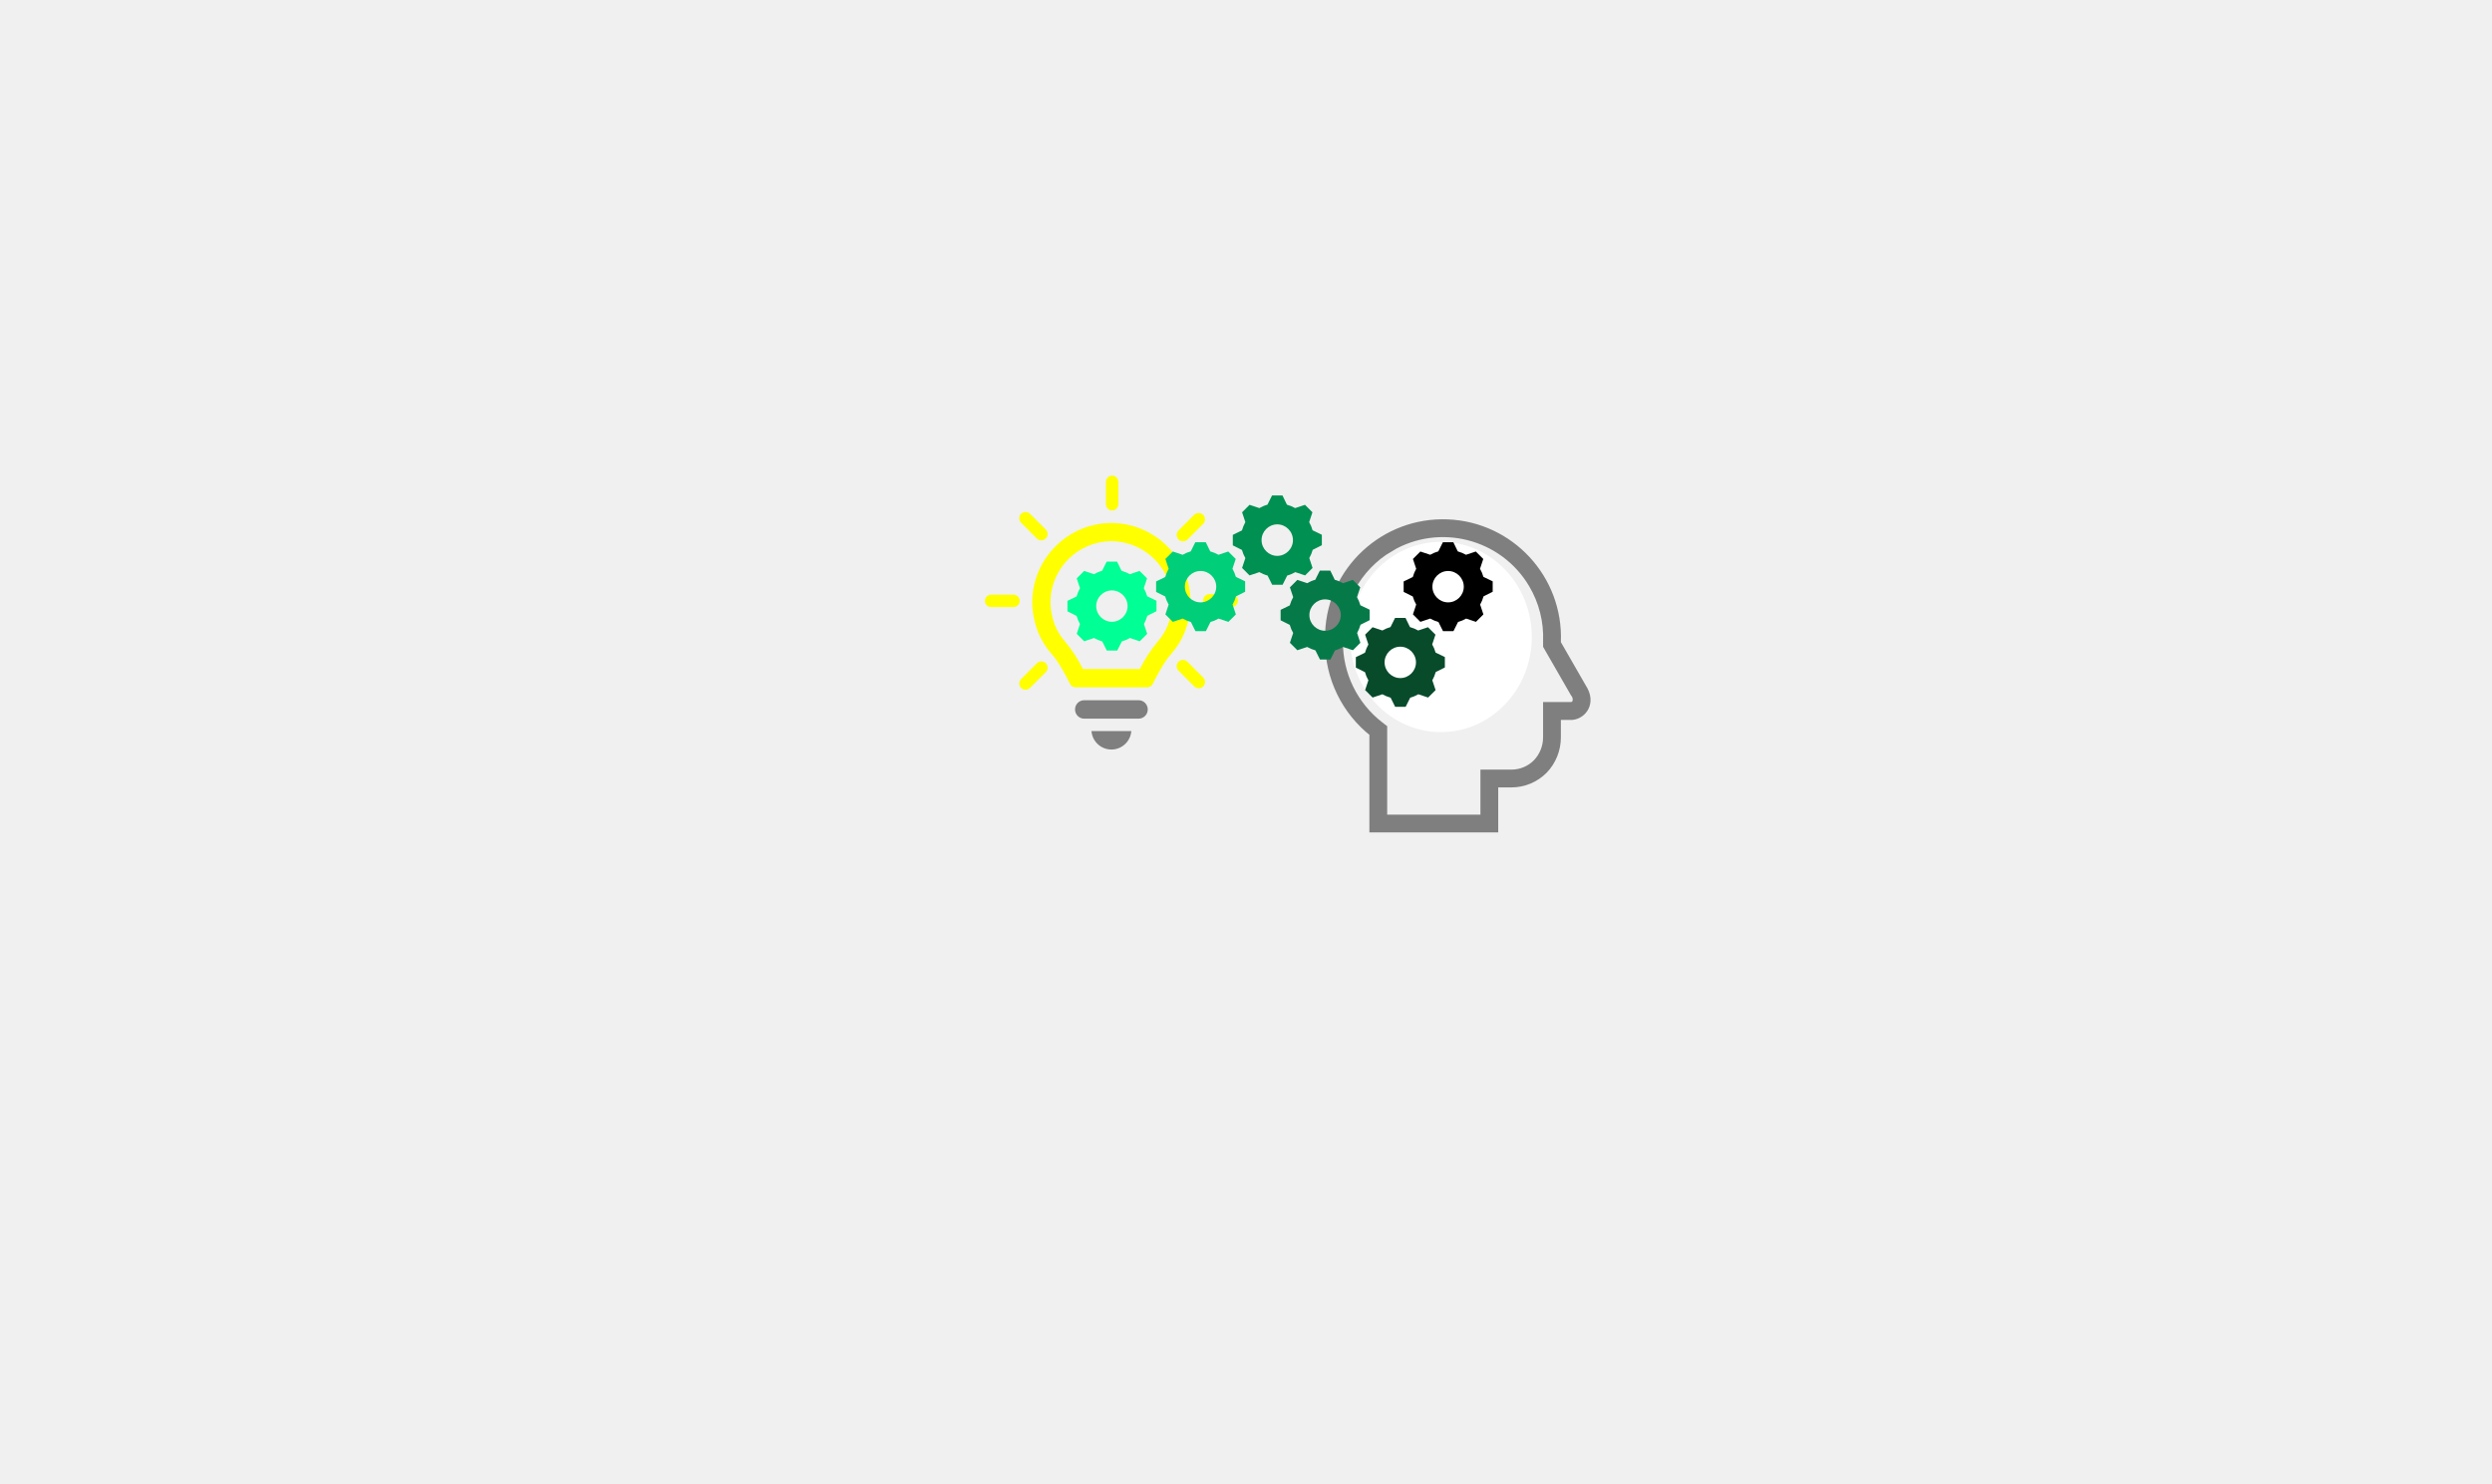
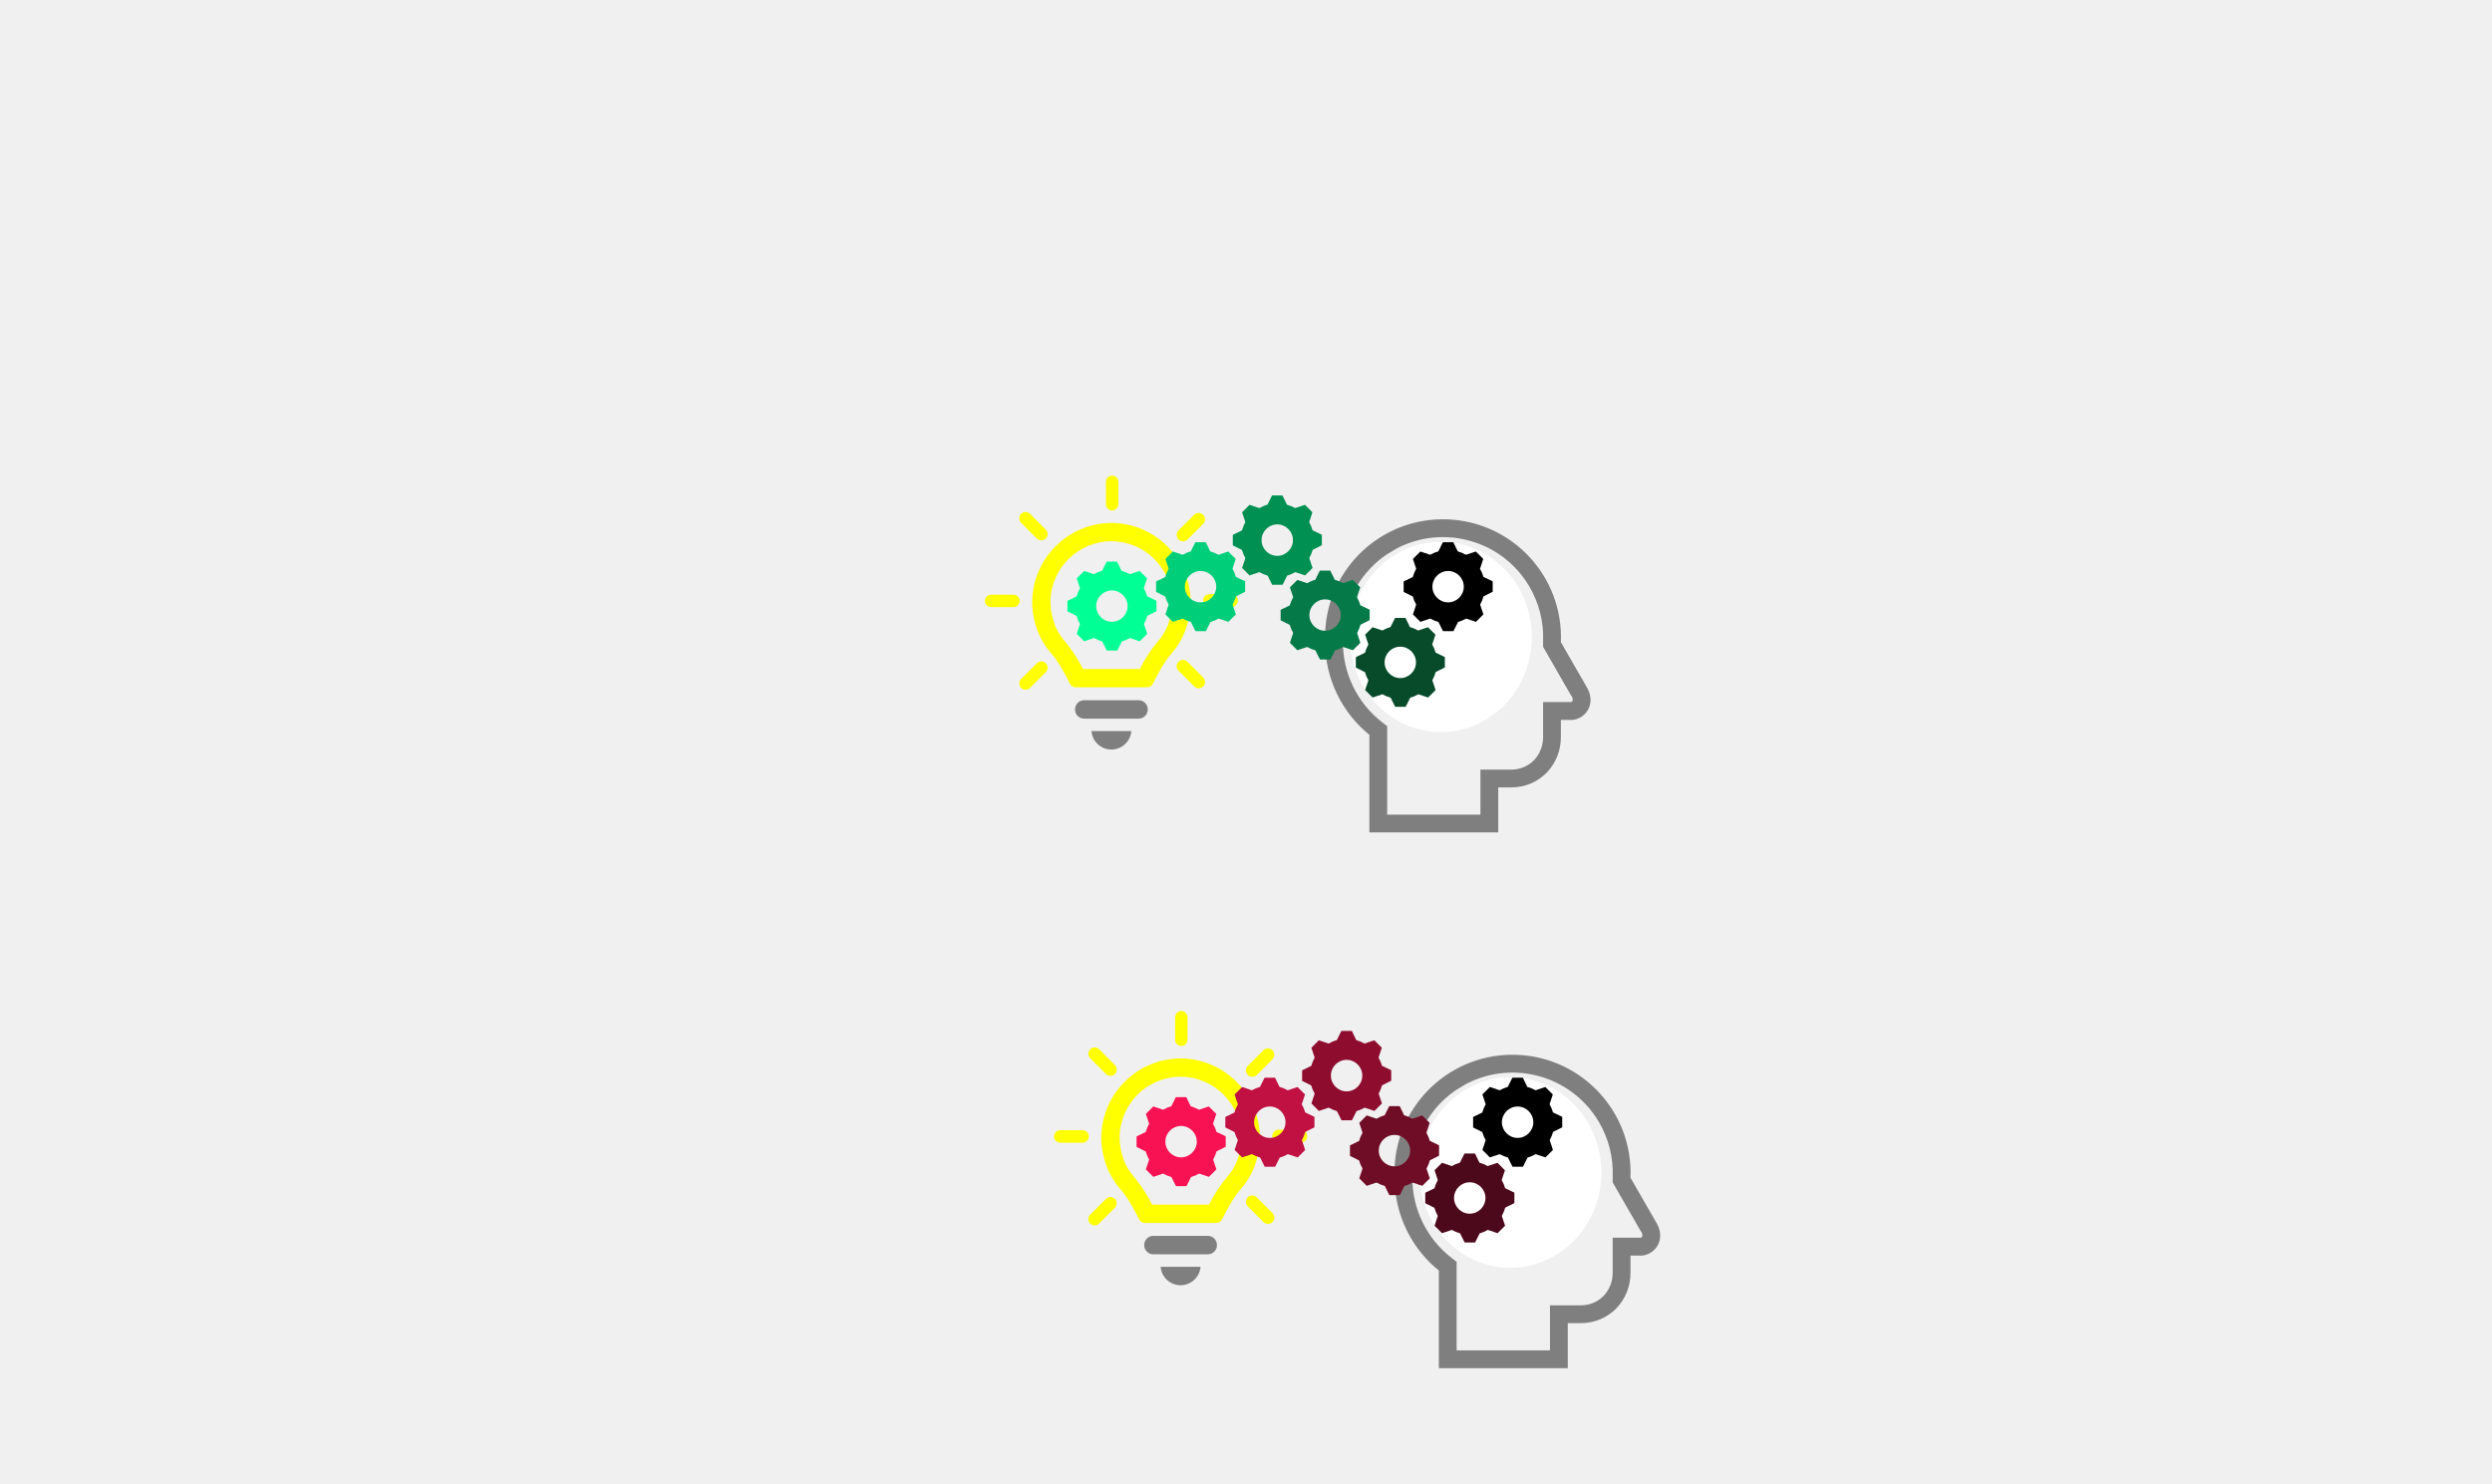
<svg xmlns="http://www.w3.org/2000/svg" width="1315" height="783" xml:space="preserve" overflow="hidden" version="1.1" id="svg37">
  <defs id="defs37" />
  <g transform="matrix(0.2628329,0,0,0.2628329,-20.6713,-125.0914)" id="g37">
    <g id="g36">
      <g id="g7">
        <g id="g6">
          <g id="g5">
            <path d="m 2996.46,1701.11 c 16.64,0 30.13,-13.49 30.13,-30.13 0,-16.64 -13.49,-30.12 -30.13,-30.12 -16.63,0 -30.12,13.48 -30.12,30.12 0.1,16.6 13.53,30.03 30.12,30.13 z m 0,-45.19 c 8.32,0 15.07,6.74 15.07,15.06 0,8.32 -6.75,15.06 -15.07,15.06 -8.32,0 -15.06,-6.74 -15.06,-15.06 0.11,-8.27 6.79,-14.96 15.06,-15.06 z" stroke="#7f7f7f" stroke-width="20.657" stroke-linecap="butt" stroke-linejoin="miter" stroke-miterlimit="4" stroke-opacity="1" fill="#7f7f7f" fill-rule="nonzero" fill-opacity="1" id="path1" />
            <path d="m 2906.09,1846.71 c 16.64,0 30.12,-13.49 30.12,-30.13 0,-16.63 -13.48,-30.12 -30.12,-30.12 -16.64,0 -30.13,13.49 -30.13,30.12 0,16.64 13.49,30.13 30.13,30.13 z m 0,-45.19 c 8.32,0 15.06,6.74 15.06,15.06 0,8.32 -6.74,15.07 -15.06,15.07 -8.32,0 -15.06,-6.75 -15.06,-15.07 0,-8.32 6.74,-15.06 15.06,-15.06 z" stroke="#7f7f7f" stroke-width="20.657" stroke-linecap="butt" stroke-linejoin="miter" stroke-miterlimit="4" stroke-opacity="1" fill="#7f7f7f" fill-rule="nonzero" fill-opacity="1" id="path2" />
            <path d="m 2845.16,1849.58 -6.45,18.64 14.3,14.35 18.65,-5.74 c 4.94,2.89 10.27,5.06 15.82,6.46 l 8.59,17.93 h 20.08 l 7.89,-17.22 c 5.55,-1.39 10.88,-3.57 15.82,-6.45 l 18.64,6.45 14.31,-14.31 -5.72,-18.68 c 2.88,-4.93 5.05,-10.24 6.46,-15.78 l 17.92,-8.61 0.72,-21.52 -17.95,-8.57 c -1.4,-5.54 -3.57,-10.87 -6.46,-15.81 l 6.46,-18.65 -14.31,-14.35 -18.65,6.46 c -4.93,-2.88 -10.24,-5.05 -15.78,-6.46 l -8.6,-17.93 h -20.83 l -8.6,17.93 c -5.55,1.4 -10.87,3.58 -15.82,6.46 l -18.64,-6.46 -14.31,14.35 6.46,18.65 c -2.88,4.93 -5.06,10.24 -6.45,15.78 l -17.93,8.6 v 20.09 l 17.93,8.61 c 1.39,5.54 3.57,10.85 6.45,15.78 z m -9.32,-34.97 9.39,-4.52 6.38,-3.06 1.71,-6.87 c 1.06,-4.2 2.72,-8.22 4.92,-11.96 l 3.39,-5.93 -2.26,-6.46 -3.37,-9.74 1.01,-1.01 9.73,3.37 6.47,2.26 5.93,-3.39 c 3.73,-2.2 7.76,-3.86 11.96,-4.93 l 6.86,-1.71 3.07,-6.38 4.52,-9.39 h 1.83 l 4.52,9.39 3.07,6.38 6.86,1.71 c 4.2,1.07 8.23,2.73 11.96,4.93 l 5.93,3.39 6.46,-2.26 9.74,-3.37 1,1.01 -3.39,9.72 -2.25,6.47 3.38,5.93 c 2.2,3.73 3.86,7.76 4.93,11.96 l 1.71,6.87 6.38,3.06 9.04,4.35 -0.09,2.57 -9.7,4.65 -6.38,3.07 -1.71,6.86 c -1.06,4.2 -2.72,8.23 -4.92,11.96 l -3.24,5.66 1.92,6.24 3.07,9.98 -1.26,1.27 -9.73,-3.38 -6.46,-2.26 -5.95,3.4 c -3.73,2.2 -7.75,3.86 -11.95,4.92 l -7.02,1.75 -3.02,6.59 -3.79,8.45 h -0.94 l -4.52,-9.39 -3.06,-6.38 -6.86,-1.71 c -4.2,-1.07 -8.23,-2.73 -11.96,-4.93 l -5.67,-3.24 -6.23,1.92 -9.98,3.08 -1.27,-1.27 3.39,-9.71 2.26,-6.47 -3.39,-5.93 c -2.2,-3.73 -3.86,-7.76 -4.92,-11.96 l -1.71,-6.87 -6.38,-3.06 -9.38,-4.52 z" stroke="#7f7f7f" stroke-width="20.657" stroke-linecap="butt" stroke-linejoin="miter" stroke-miterlimit="4" stroke-opacity="1" fill="#7f7f7f" fill-rule="nonzero" fill-opacity="1" id="path3" />
            <path d="m 2934.8,1704.69 -6.46,18.65 14.31,14.35 18.65,-6.46 c 4.93,2.88 10.24,5.05 15.78,6.46 l 8.6,17.93 h 20.08 l 8.6,-17.22 c 5.55,-1.4 10.88,-3.57 15.82,-6.45 l 18.64,6.45 14.35,-14.35 -6.46,-18.64 c 3.11,-4.91 5.52,-10.22 7.17,-15.78 l 17.93,-8.61 v -21.52 l -17.93,-8.6 c -1.4,-5.54 -3.57,-10.85 -6.45,-15.78 l 6.45,-18.66 -14.31,-14.31 -18.64,6.46 c -4.93,-2.89 -10.25,-5.06 -15.78,-6.46 l -8.64,-17.24 h -20.08 l -8.61,17.93 c -5.55,1.39 -10.87,3.57 -15.81,6.45 l -18.64,-6.45 -14.31,14.35 5.74,18.64 c -2.88,4.93 -5.06,10.25 -6.46,15.78 l -17.92,8.61 v 20.08 l 17.92,8.61 c 1.41,5.54 3.58,10.85 6.46,15.78 z m -9.32,-35 9.38,-4.52 6.38,-3.05 1.71,-6.87 c 1.07,-4.2 2.73,-8.23 4.93,-11.96 l 3.23,-5.66 -1.91,-6.24 -3.08,-9.99 1.27,-1.25 9.73,3.36 6.46,2.26 5.94,-3.39 c 3.73,-2.2 7.76,-3.86 11.96,-4.92 l 6.86,-1.72 3.06,-6.38 4.52,-9.38 h 1.3 l 4.44,8.88 3.09,6.17 6.71,1.68 c 4.2,1.06 8.23,2.72 11.96,4.92 l 5.94,3.4 6.46,-2.26 9.74,-3.38 1,1.01 -3.4,9.79 -2.26,6.46 3.39,5.94 c 2.2,3.73 3.86,7.76 4.92,11.96 l 1.71,6.86 6.38,3.06 9.38,4.52 v 2.53 l -9.38,4.51 -6.38,3.06 -1.71,6.87 c -1.35,4.21 -3.25,8.23 -5.64,11.96 l -3.39,5.93 2.26,6.47 3.37,9.73 -1.01,1.01 -9.73,-3.36 -6.46,-2.26 -5.95,3.39 c -3.72,2.2 -7.75,3.86 -11.95,4.92 l -6.72,1.68 -3.1,6.2 -4.44,8.89 h -1.29 l -4.52,-9.39 -3.06,-6.38 -6.87,-1.72 c -4.2,-1.06 -8.22,-2.72 -11.95,-4.92 l -5.94,-3.39 -6.46,2.26 -9.74,3.37 -1,-1.01 3.37,-9.74 2.26,-6.46 -3.39,-5.94 c -2.2,-3.73 -3.86,-7.76 -4.93,-11.95 l -1.71,-6.87 -6.38,-3.06 -9.38,-4.52 z" stroke="#7f7f7f" stroke-width="20.657" stroke-linecap="butt" stroke-linejoin="miter" stroke-miterlimit="4" stroke-opacity="1" fill="#7f7f7f" fill-rule="nonzero" fill-opacity="1" id="path4" />
            <path d="m 2838.31,1946.53 v 190.6 h 237.98 v -90.38 h 36.91 c 23.75,-0.04 46.51,-9.52 63.26,-26.36 16.52,-17.2 25.7,-40.16 25.61,-64.01 v -45.19 h 33.13 c 19.58,-2.26 36.91,-24.85 18.83,-52.72 l -51.96,-90.37 v -3.77 c 4.89,-124.99 -92.47,-230.28 -217.46,-235.17 -124.99,-4.89 -230.28,92.47 -235.17,217.46 -0.23,5.9 -0.23,11.81 0,17.71 -0.26,71.24 32.57,138.55 88.87,182.2 z m 29.49,-372.72 c 100.39,-59.64 230.12,-26.59 289.75,73.8 20.81,35.04 31.05,75.35 29.49,116.07 v 8.33 l 2,3.49 51.97,90.37 0.2,0.35 0.22,0.34 c 4.89,5.9 6.34,13.93 3.81,21.17 -2.13,4.37 -6.23,7.45 -11.02,8.28 H 3187 v 60.25 c 0.08,19.87 -7.51,39 -21.2,53.39 -13.89,14.08 -32.83,22.01 -52.6,22.02 h -51.97 v 90.37 h -207.86 v -182.89 l -5.85,-4.52 c -52.73,-40.75 -83.43,-103.77 -83.02,-170.4 v -0.28 -0.27 c -3.06,-77.46 36.61,-150.36 103.31,-189.87 z" stroke="#7f7f7f" stroke-width="20.657" stroke-linecap="butt" stroke-linejoin="miter" stroke-miterlimit="4" stroke-opacity="1" fill="#7f7f7f" fill-rule="nonzero" fill-opacity="1" id="path5" />
          </g>
        </g>
      </g>
      <path d="m 2364.69,1882 h -109.38 c -10.11,0 -18.31,8.28 -18.31,18.5 0,10.22 8.2,18.5 18.31,18.5 h 109.38 c 10.11,0 18.31,-8.28 18.31,-18.5 0,-10.22 -8.2,-18.5 -18.31,-18.5 z" fill="#7f7f7f" fill-rule="evenodd" fill-opacity="1" id="path7" />
      <path d="m 2310,1981 c 20.94,0 38.36,-16.11 40,-37 h -80 c 1.64,20.89 19.06,37 40,37 z" fill="#7f7f7f" fill-rule="evenodd" fill-opacity="1" id="path8" />
      <path d="m 2469,1688.55 v -5.49 c -1.59,-86.79 -72.13,-156.48 -158.99,-157.06 -86.86,0.58 -157.42,70.27 -159.01,157.06 v 5.49 c 0.59,18.83 4.34,37.42 11.07,55 6.45,16.6 15.81,31.92 27.64,45.23 14.55,15.9 30.51,46.75 37.24,60.44 2.06,4.15 6.3,6.78 10.95,6.78 h 144.2 c 4.65,0 8.89,-2.63 10.95,-6.78 6.73,-13.69 22.69,-44.54 37.24,-60.44 11.83,-13.31 21.19,-28.63 27.64,-45.23 6.73,-17.58 10.47,-36.17 11.07,-55 z m -36.69,-0.63 c -0.55,14.65 -3.51,29.1 -8.76,42.79 -4.85,12.34 -11.85,23.71 -20.67,33.61 -14.02,16.89 -26.02,35.34 -35.78,55 h -114.22 c -9.75,-19.66 -21.76,-38.12 -35.78,-55 -8.82,-9.89 -15.82,-21.27 -20.66,-33.61 -5.25,-13.68 -8.2,-28.14 -8.75,-42.78 v -4.58 c 1.24,-66.73 55.52,-120.3 122.31,-120.68 66.79,0.38 121.08,53.95 122.3,120.69 z" fill="#ffff00" fill-rule="evenodd" fill-opacity="1" id="path9" />
      <path d="m 2311.5,1501 c 6.9,0 12.5,-5.7 12.5,-12.73 v -44.54 c 0,-7.03 -5.6,-12.73 -12.5,-12.73 -6.9,0 -12.5,5.7 -12.5,12.73 v 44.54 c 0,7.03 5.6,12.73 12.5,12.73 z" fill="#ffff00" fill-rule="evenodd" fill-opacity="1" id="path10" />
      <path d="m 2160.11,1557.11 c 4.89,5.06 12.95,5.2 18,0.32 5.06,-4.89 5.2,-12.95 0.32,-18.01 -0.11,-0.1 -0.21,-0.21 -0.32,-0.31 l -31.53,-31.54 c -5.06,-4.88 -13.12,-4.74 -18.01,0.32 -4.76,4.93 -4.76,12.75 0,17.69 z" fill="#ffff00" fill-rule="evenodd" fill-opacity="1" id="path11" />
      <path d="m 2453.8,1563 c 3.4,0 6.66,-1.35 9.06,-3.75 l 31.72,-31.72 c 4.81,-5.19 4.51,-13.3 -0.68,-18.11 -4.92,-4.56 -12.53,-4.56 -17.45,0.01 l -31.7,31.7 c -5,5 -5,13.11 0.01,18.12 2.4,2.4 5.66,3.75 9.06,3.75 z" fill="#ffff00" fill-rule="evenodd" fill-opacity="1" id="path12" />
      <path d="m 2113.27,1670 h -44.54 c -7.03,0 -12.73,5.6 -12.73,12.5 0,6.9 5.7,12.5 12.73,12.5 h 44.54 c 7.03,0 12.73,-5.6 12.73,-12.5 0,-6.9 -5.7,-12.5 -12.73,-12.5 z" fill="#ffff00" fill-rule="evenodd" fill-opacity="1" id="path13" />
      <path d="m 2160.32,1807.85 -31.24,31.24 c -5.13,4.71 -5.47,12.7 -0.75,17.83 4.72,5.13 12.7,5.47 17.84,0.75 0.25,-0.23 0.5,-0.48 0.73,-0.74 l 31.25,-31.23 c 5.01,-4.84 5.15,-12.83 0.31,-17.85 -4.85,-5.01 -12.84,-5.15 -17.85,-0.31 -0.11,0.1 -0.21,0.21 -0.31,0.31 z" fill="#ffff00" fill-rule="evenodd" fill-opacity="1" id="path14" />
      <path d="m 2463,1805.05 c -4.78,-5.13 -12.81,-5.43 -17.95,-0.65 -5.13,4.77 -5.43,12.81 -0.65,17.95 0.21,0.23 0.43,0.45 0.66,0.66 l 31.42,31.42 c 5.05,4.88 13.08,4.74 17.96,-0.31 4.75,-4.92 4.75,-12.72 0,-17.64 z" fill="#ffff00" fill-rule="evenodd" fill-opacity="1" id="path15" />
      <path d="m 2551.27,1669 h -44.54 c -7.03,0 -12.73,5.82 -12.73,13 0,7.18 5.7,13 12.73,13 h 44.54 c 7.03,0 12.73,-5.82 12.73,-13 0,-7.18 -5.7,-13 -12.73,-13 z" fill="#ffff00" fill-rule="evenodd" fill-opacity="1" id="path16" />
      <path d="m 2789,1755 c 0,-105.49 81.71,-191 182.5,-191 100.79,0 182.5,85.51 182.5,191 0,105.49 -81.71,191 -182.5,191 -100.79,0 -182.5,-85.51 -182.5,-191 z" fill="#ffffff" fill-rule="evenodd" fill-opacity="1" id="path17" />
      <g id="g20">
        <g id="g19">
          <g id="g18">
            <path d="m 2311,1724.5 c -17.33,0 -31.5,-14.17 -31.5,-31.5 0,-17.32 14.17,-31.5 31.5,-31.5 17.32,0 31.5,14.18 31.5,31.5 0,17.33 -14.18,31.5 -31.5,31.5 z m 70.87,-51.19 c -1.57,-5.77 -3.93,-11.28 -6.82,-16.27 l 6.56,-19.69 -14.96,-14.96 -19.69,6.56 c -5.25,-2.89 -10.76,-5.25 -16.54,-6.82 l -8.92,-18.38 h -21 l -9.19,18.38 c -5.77,1.57 -11.29,3.93 -16.27,6.82 l -19.69,-6.56 -14.96,14.96 6.56,19.69 c -2.89,5.25 -5.25,10.76 -6.83,16.54 l -18.37,8.92 v 21 l 18.37,9.19 c 1.58,5.77 3.94,11.29 6.83,16.27 l -6.56,19.69 14.96,14.96 19.69,-6.56 c 5.25,2.89 10.76,5.25 16.53,6.83 l 9.19,18.37 h 21 l 9.19,-18.37 c 5.77,-1.58 11.29,-3.94 16.27,-6.83 l 19.69,6.56 14.96,-14.96 -6.56,-19.69 c 2.89,-5.25 5.25,-10.76 6.83,-16.53 l 18.37,-9.19 v -21 z" fill="#00ff94" fill-rule="nonzero" fill-opacity="1" id="path18" />
          </g>
        </g>
      </g>
      <g id="g23">
        <g id="g22">
          <g id="g21">
            <path d="m 2890,1837.5 c -17.32,0 -31.5,-14.18 -31.5,-31.5 0,-17.33 14.18,-31.5 31.5,-31.5 17.32,0 31.5,14.17 31.5,31.5 0,17.32 -14.18,31.5 -31.5,31.5 z m 70.88,-51.19 c -1.58,-5.77 -3.94,-11.29 -6.83,-16.27 l 6.56,-19.69 -14.96,-14.96 -19.69,6.56 c -5.25,-2.89 -10.76,-5.25 -16.53,-6.83 l -8.93,-18.37 h -21 l -9.19,18.37 c -5.77,1.58 -11.29,3.94 -16.27,6.83 l -19.69,-6.56 -14.96,14.96 6.56,19.69 c -2.89,5.25 -5.25,10.76 -6.83,16.53 l -18.37,8.93 v 21 l 18.37,9.19 c 1.58,5.77 3.94,11.28 6.83,16.27 l -6.56,19.69 14.96,14.96 19.69,-6.56 c 5.25,2.89 10.76,5.25 16.53,6.82 l 9.19,18.38 h 21 l 9.19,-18.38 c 5.78,-1.57 11.29,-3.93 16.28,-6.82 l 19.68,6.56 14.97,-14.96 -6.57,-19.69 c 2.89,-5.25 5.25,-10.76 6.83,-16.54 l 18.37,-9.18 v -21 z" fill="#084b2b" fill-rule="nonzero" fill-opacity="1" id="path20" />
          </g>
        </g>
      </g>
      <g id="g26">
        <g id="g25">
          <g id="g24">
            <path d="m 126,157.5 c -17.325,0 -31.5,-14.175 -31.5,-31.5 0,-17.325 14.175,-31.5 31.5,-31.5 17.325,0 31.5,14.175 31.5,31.5 0,17.325 -14.175,31.5 -31.5,31.5 z m 70.875,-51.188 C 195.3,100.537 192.937,95.025 190.05,90.037 L 196.612,70.35 181.65,55.388 161.962,61.95 C 156.712,59.062 151.2,56.7 145.425,55.125 L 136.5,36.75 h -21 l -9.188,18.375 C 100.537,56.7 95.025,59.062 90.037,61.95 L 70.35,55.388 55.388,70.35 61.95,90.037 C 59.062,95.287 56.7,100.8 55.125,106.575 L 36.75,115.5 v 21 l 18.375,9.187 c 1.575,5.775 3.938,11.288 6.825,16.275 L 55.388,181.65 70.35,196.612 90.037,190.05 c 5.25,2.887 10.762,5.25 16.538,6.825 l 9.187,18.375 h 21 l 9.188,-18.375 c 5.775,-1.575 11.287,-3.938 16.275,-6.825 l 19.687,6.562 14.963,-14.962 -6.563,-19.688 c 2.888,-5.25 5.25,-10.762 6.825,-16.537 l 18.375,-9.188 v -21 z" fill="#057a48" fill-rule="nonzero" fill-opacity="1" transform="translate(2613,1585)" id="path23" />
          </g>
        </g>
      </g>
      <g id="g29">
        <g id="g28">
          <g id="g27">
            <path d="m 126,157.5 c -17.325,0 -31.5,-14.175 -31.5,-31.5 0,-17.325 14.175,-31.5 31.5,-31.5 17.325,0 31.5,14.175 31.5,31.5 0,17.325 -14.175,31.5 -31.5,31.5 z m 70.875,-51.188 C 195.3,100.537 192.937,95.025 190.05,90.037 L 196.612,70.35 181.65,55.388 161.962,61.95 C 156.712,59.062 151.2,56.7 145.425,55.125 L 136.5,36.75 h -21 l -9.188,18.375 C 100.537,56.7 95.025,59.062 90.037,61.95 L 70.35,55.388 55.388,70.35 61.95,90.037 C 59.062,95.287 56.7,100.8 55.125,106.575 L 36.75,115.5 v 21 l 18.375,9.187 c 1.575,5.775 3.938,11.288 6.825,16.275 L 55.388,181.65 70.35,196.612 90.037,190.05 c 5.25,2.887 10.762,5.25 16.538,6.825 l 9.187,18.375 h 21 l 9.188,-18.375 c 5.775,-1.575 11.287,-3.938 16.275,-6.825 l 19.687,6.562 14.963,-14.962 -6.563,-19.688 c 2.888,-5.25 5.25,-10.762 6.825,-16.537 l 18.375,-9.188 v -21 z" fill="#009051" fill-rule="nonzero" fill-opacity="1" transform="matrix(1,0,0,1.00397,2517,1434)" id="path26" />
          </g>
        </g>
      </g>
      <g id="g32">
        <g id="g31">
          <g id="g30">
            <path d="m 2489,1685.5 c -17.32,0 -31.5,-14.18 -31.5,-31.5 0,-17.32 14.18,-31.5 31.5,-31.5 17.32,0 31.5,14.18 31.5,31.5 0,17.32 -14.18,31.5 -31.5,31.5 z m 70.88,-51.19 c -1.58,-5.77 -3.94,-11.28 -6.83,-16.27 l 6.56,-19.69 -14.96,-14.96 -19.69,6.56 c -5.25,-2.89 -10.76,-5.25 -16.53,-6.83 l -8.93,-18.37 h -21 l -9.19,18.37 c -5.77,1.58 -11.29,3.94 -16.27,6.83 l -19.69,-6.56 -14.96,14.96 6.56,19.69 c -2.89,5.25 -5.25,10.76 -6.83,16.53 l -18.37,8.93 v 21 l 18.37,9.19 c 1.58,5.77 3.94,11.28 6.83,16.27 l -6.56,19.69 14.96,14.96 19.69,-6.56 c 5.25,2.89 10.76,5.25 16.53,6.83 l 9.19,18.37 h 21 l 9.19,-18.37 c 5.78,-1.58 11.29,-3.94 16.28,-6.83 l 19.68,6.56 14.97,-14.96 -6.57,-19.69 c 2.89,-5.25 5.25,-10.76 6.83,-16.53 l 18.37,-9.19 v -21 z" fill="#00ce79" fill-rule="nonzero" fill-opacity="1" id="path29" />
          </g>
        </g>
      </g>
      <g id="g35">
        <g id="g34">
          <g id="g33">
            <path d="m 2986,1685.5 c -17.32,0 -31.5,-14.18 -31.5,-31.5 0,-17.32 14.18,-31.5 31.5,-31.5 17.32,0 31.5,14.18 31.5,31.5 0,17.32 -14.18,31.5 -31.5,31.5 z m 70.88,-51.19 c -1.58,-5.77 -3.94,-11.28 -6.83,-16.27 l 6.56,-19.69 -14.96,-14.96 -19.69,6.56 c -5.25,-2.89 -10.76,-5.25 -16.53,-6.83 l -8.93,-18.37 h -21 l -9.19,18.37 c -5.77,1.58 -11.29,3.94 -16.27,6.83 l -19.69,-6.56 -14.96,14.96 6.56,19.69 c -2.89,5.25 -5.25,10.76 -6.83,16.53 l -18.37,8.93 v 21 l 18.37,9.19 c 1.58,5.77 3.94,11.28 6.83,16.27 l -6.56,19.69 14.96,14.96 19.69,-6.56 c 5.25,2.89 10.76,5.25 16.53,6.83 l 9.19,18.37 h 21 l 9.19,-18.37 c 5.78,-1.58 11.29,-3.94 16.28,-6.83 l 19.68,6.56 14.97,-14.96 -6.57,-19.69 c 2.89,-5.25 5.25,-10.76 6.83,-16.53 l 18.37,-9.19 v -21 z" fill="#000000" fill-rule="nonzero" fill-opacity="1" id="path32" />
          </g>
        </g>
      </g>
    </g>
  </g>
-   <g id="layer1" />
+   <g id="layer1">
+     <g style="overflow:hidden" id="g38" transform="matrix(0.2630946,0,0,0.2630946,555.3598,533.3415)">
+       <g id="g36-5" transform="translate(-2053,-1430)">
+         <g id="g7-5">
+           <g id="g6-4">
+             <g id="g5-1">
+               <path d="m 2996.46,1701.11 c 16.64,0 30.13,-13.49 30.13,-30.13 0,-16.64 -13.49,-30.12 -30.13,-30.12 -16.63,0 -30.12,13.48 -30.12,30.12 0.1,16.6 13.53,30.03 30.12,30.13 z m 0,-45.19 c 8.32,0 15.07,6.74 15.07,15.06 0,8.32 -6.75,15.06 -15.07,15.06 -8.32,0 -15.06,-6.74 -15.06,-15.06 0.11,-8.27 6.79,-14.96 15.06,-15.06 z" stroke="#7f7f7f" stroke-width="20.657" stroke-linecap="butt" stroke-linejoin="miter" stroke-miterlimit="4" stroke-opacity="1" fill="#7f7f7f" fill-rule="nonzero" fill-opacity="1" id="path1-8" />
+               <path d="m 2906.09,1846.71 c 16.64,0 30.12,-13.49 30.12,-30.13 0,-16.63 -13.48,-30.12 -30.12,-30.12 -16.64,0 -30.13,13.49 -30.13,30.12 0,16.64 13.49,30.13 30.13,30.13 z m 0,-45.19 c 8.32,0 15.06,6.74 15.06,15.06 0,8.32 -6.74,15.07 -15.06,15.07 -8.32,0 -15.06,-6.75 -15.06,-15.07 0,-8.32 6.74,-15.06 15.06,-15.06 z" stroke="#7f7f7f" stroke-width="20.657" stroke-linecap="butt" stroke-linejoin="miter" stroke-miterlimit="4" stroke-opacity="1" fill="#7f7f7f" fill-rule="nonzero" fill-opacity="1" id="path2-8" />
+               <path d="m 2845.16,1849.58 -6.45,18.64 14.3,14.35 18.65,-5.74 c 4.94,2.89 10.27,5.06 15.82,6.46 l 8.59,17.93 h 20.08 l 7.89,-17.22 c 5.55,-1.39 10.88,-3.57 15.82,-6.45 l 18.64,6.45 14.31,-14.31 -5.72,-18.68 c 2.88,-4.93 5.05,-10.24 6.46,-15.78 l 17.92,-8.61 0.72,-21.52 -17.95,-8.57 c -1.4,-5.54 -3.57,-10.87 -6.46,-15.81 l 6.46,-18.65 -14.31,-14.35 -18.65,6.46 c -4.93,-2.88 -10.24,-5.05 -15.78,-6.46 l -8.6,-17.93 h -20.83 l -8.6,17.93 c -5.55,1.4 -10.87,3.58 -15.82,6.46 l -18.64,-6.46 -14.31,14.35 6.46,18.65 c -2.88,4.93 -5.06,10.24 -6.45,15.78 l -17.93,8.6 v 20.09 l 17.93,8.61 c 1.39,5.54 3.57,10.85 6.45,15.78 z m -9.32,-34.97 9.39,-4.52 6.38,-3.06 1.71,-6.87 c 1.06,-4.2 2.72,-8.22 4.92,-11.96 l 3.39,-5.93 -2.26,-6.46 -3.37,-9.74 1.01,-1.01 9.73,3.37 6.47,2.26 5.93,-3.39 c 3.73,-2.2 7.76,-3.86 11.96,-4.93 l 6.86,-1.71 3.07,-6.38 4.52,-9.39 h 1.83 l 4.52,9.39 3.07,6.38 6.86,1.71 c 4.2,1.07 8.23,2.73 11.96,4.93 l 5.93,3.39 6.46,-2.26 9.74,-3.37 1,1.01 -3.39,9.72 -2.25,6.47 3.38,5.93 c 2.2,3.73 3.86,7.76 4.93,11.96 l 1.71,6.87 6.38,3.06 9.04,4.35 -0.09,2.57 -9.7,4.65 -6.38,3.07 -1.71,6.86 c -1.06,4.2 -2.72,8.23 -4.92,11.96 l -3.24,5.66 1.92,6.24 3.07,9.98 -1.26,1.27 -9.73,-3.38 -6.46,-2.26 -5.95,3.4 c -3.73,2.2 -7.75,3.86 -11.95,4.92 l -7.02,1.75 -3.02,6.59 -3.79,8.45 h -0.94 l -4.52,-9.39 -3.06,-6.38 -6.86,-1.71 c -4.2,-1.07 -8.23,-2.73 -11.96,-4.93 l -5.67,-3.24 -6.23,1.92 -9.98,3.08 -1.27,-1.27 3.39,-9.71 2.26,-6.47 -3.39,-5.93 c -2.2,-3.73 -3.86,-7.76 -4.92,-11.96 l -1.71,-6.87 -6.38,-3.06 -9.38,-4.52 z" stroke="#7f7f7f" stroke-width="20.657" stroke-linecap="butt" stroke-linejoin="miter" stroke-miterlimit="4" stroke-opacity="1" fill="#7f7f7f" fill-rule="nonzero" fill-opacity="1" id="path3-3" />
+               <path d="m 2934.8,1704.69 -6.46,18.65 14.31,14.35 18.65,-6.46 c 4.93,2.88 10.24,5.05 15.78,6.46 l 8.6,17.93 h 20.08 l 8.6,-17.22 c 5.55,-1.4 10.88,-3.57 15.82,-6.45 l 18.64,6.45 14.35,-14.35 -6.46,-18.64 c 3.11,-4.91 5.52,-10.22 7.17,-15.78 l 17.93,-8.61 v -21.52 l -17.93,-8.6 c -1.4,-5.54 -3.57,-10.85 -6.45,-15.78 l 6.45,-18.66 -14.31,-14.31 -18.64,6.46 c -4.93,-2.89 -10.25,-5.06 -15.78,-6.46 l -8.64,-17.24 h -20.08 l -8.61,17.93 c -5.55,1.39 -10.87,3.57 -15.81,6.45 l -18.64,-6.45 -14.31,14.35 5.74,18.64 c -2.88,4.93 -5.06,10.25 -6.46,15.78 l -17.92,8.61 v 20.08 l 17.92,8.61 c 1.41,5.54 3.58,10.85 6.46,15.78 z m -9.32,-35 9.38,-4.52 6.38,-3.05 1.71,-6.87 c 1.07,-4.2 2.73,-8.23 4.93,-11.96 l 3.23,-5.66 -1.91,-6.24 -3.08,-9.99 1.27,-1.25 9.73,3.36 6.46,2.26 5.94,-3.39 c 3.73,-2.2 7.76,-3.86 11.96,-4.92 l 6.86,-1.72 3.06,-6.38 4.52,-9.38 h 1.3 l 4.44,8.88 3.09,6.17 6.71,1.68 c 4.2,1.06 8.23,2.72 11.96,4.92 l 5.94,3.4 6.46,-2.26 9.74,-3.38 1,1.01 -3.4,9.79 -2.26,6.46 3.39,5.94 c 2.2,3.73 3.86,7.76 4.92,11.96 l 1.71,6.86 6.38,3.06 9.38,4.52 v 2.53 l -9.38,4.51 -6.38,3.06 -1.71,6.87 c -1.35,4.21 -3.25,8.23 -5.64,11.96 l -3.39,5.93 2.26,6.47 3.37,9.73 -1.01,1.01 -9.73,-3.36 -6.46,-2.26 -5.95,3.39 c -3.72,2.2 -7.75,3.86 -11.95,4.92 l -6.72,1.68 -3.1,6.2 -4.44,8.89 h -1.29 l -4.52,-9.39 -3.06,-6.38 -6.87,-1.72 c -4.2,-1.06 -8.22,-2.72 -11.95,-4.92 l -5.94,-3.39 -6.46,2.26 -9.74,3.37 -1,-1.01 3.37,-9.74 2.26,-6.46 -3.39,-5.94 c -2.2,-3.73 -3.86,-7.76 -4.93,-11.95 l -1.71,-6.87 -6.38,-3.06 -9.38,-4.52 z" stroke="#7f7f7f" stroke-width="20.657" stroke-linecap="butt" stroke-linejoin="miter" stroke-miterlimit="4" stroke-opacity="1" fill="#7f7f7f" fill-rule="nonzero" fill-opacity="1" id="path4-5" />
+               <path d="m 2838.31,1946.53 v 190.6 h 237.98 v -90.38 h 36.91 c 23.75,-0.04 46.51,-9.52 63.26,-26.36 16.52,-17.2 25.7,-40.16 25.61,-64.01 v -45.19 h 33.13 c 19.58,-2.26 36.91,-24.85 18.83,-52.72 l -51.96,-90.37 v -3.77 c 4.89,-124.99 -92.47,-230.28 -217.46,-235.17 -124.99,-4.89 -230.28,92.47 -235.17,217.46 -0.23,5.9 -0.23,11.81 0,17.71 -0.26,71.24 32.57,138.55 88.87,182.2 z m 29.49,-372.72 c 100.39,-59.64 230.12,-26.59 289.75,73.8 20.81,35.04 31.05,75.35 29.49,116.07 v 8.33 l 2,3.49 51.97,90.37 0.2,0.35 0.22,0.34 c 4.89,5.9 6.34,13.93 3.81,21.17 -2.13,4.37 -6.23,7.45 -11.02,8.28 H 3187 v 60.25 c 0.08,19.87 -7.51,39 -21.2,53.39 -13.89,14.08 -32.83,22.01 -52.6,22.02 h -51.97 v 90.37 h -207.86 v -182.89 l -5.85,-4.52 c -52.73,-40.75 -83.43,-103.77 -83.02,-170.4 v -0.28 -0.27 c -3.06,-77.46 36.61,-150.36 103.31,-189.87 z" stroke="#7f7f7f" stroke-width="20.657" stroke-linecap="butt" stroke-linejoin="miter" stroke-miterlimit="4" stroke-opacity="1" fill="#7f7f7f" fill-rule="nonzero" fill-opacity="1" id="path5-2" />
+             </g>
+           </g>
+         </g>
+         <path d="m 2364.69,1882 h -109.38 c -10.11,0 -18.31,8.28 -18.31,18.5 0,10.22 8.2,18.5 18.31,18.5 h 109.38 c 10.11,0 18.31,-8.28 18.31,-18.5 0,-10.22 -8.2,-18.5 -18.31,-18.5 z" fill="#7f7f7f" fill-rule="evenodd" fill-opacity="1" id="path7-2" />
+         <path d="m 2310,1981 c 20.94,0 38.36,-16.11 40,-37 h -80 c 1.64,20.89 19.06,37 40,37 z" fill="#7f7f7f" fill-rule="evenodd" fill-opacity="1" id="path8-6" />
+         <path d="m 2469,1688.55 v -5.49 c -1.59,-86.79 -72.13,-156.48 -158.99,-157.06 -86.86,0.58 -157.42,70.27 -159.01,157.06 v 5.49 c 0.59,18.83 4.34,37.42 11.07,55 6.45,16.6 15.81,31.92 27.64,45.23 14.55,15.9 30.51,46.75 37.24,60.44 2.06,4.15 6.3,6.78 10.95,6.78 h 144.2 c 4.65,0 8.89,-2.63 10.95,-6.78 6.73,-13.69 22.69,-44.54 37.24,-60.44 11.83,-13.31 21.19,-28.63 27.64,-45.23 6.73,-17.58 10.47,-36.17 11.07,-55 z m -36.69,-0.63 c -0.55,14.65 -3.51,29.1 -8.76,42.79 -4.85,12.34 -11.85,23.71 -20.67,33.61 -14.02,16.89 -26.02,35.34 -35.78,55 h -114.22 c -9.75,-19.66 -21.76,-38.12 -35.78,-55 -8.82,-9.89 -15.82,-21.27 -20.66,-33.61 -5.25,-13.68 -8.2,-28.14 -8.75,-42.78 v -4.58 c 1.24,-66.73 55.52,-120.3 122.31,-120.68 66.79,0.38 121.08,53.95 122.3,120.69 z" fill="#ffff00" fill-rule="evenodd" fill-opacity="1" id="path9-6" />
+         <path d="m 2311.5,1501 c 6.9,0 12.5,-5.7 12.5,-12.73 v -44.54 c 0,-7.03 -5.6,-12.73 -12.5,-12.73 -6.9,0 -12.5,5.7 -12.5,12.73 v 44.54 c 0,7.03 5.6,12.73 12.5,12.73 z" fill="#ffff00" fill-rule="evenodd" fill-opacity="1" id="path10-7" />
+         <path d="m 2160.11,1557.11 c 4.89,5.06 12.95,5.2 18,0.32 5.06,-4.89 5.2,-12.95 0.32,-18.01 -0.11,-0.1 -0.21,-0.21 -0.32,-0.31 l -31.53,-31.54 c -5.06,-4.88 -13.12,-4.74 -18.01,0.32 -4.76,4.93 -4.76,12.75 0,17.69 z" fill="#ffff00" fill-rule="evenodd" fill-opacity="1" id="path11-8" />
+         <path d="m 2453.8,1563 c 3.4,0 6.66,-1.35 9.06,-3.75 l 31.72,-31.72 c 4.81,-5.19 4.51,-13.3 -0.68,-18.11 -4.92,-4.56 -12.53,-4.56 -17.45,0.01 l -31.7,31.7 c -5,5 -5,13.11 0.01,18.12 2.4,2.4 5.66,3.75 9.06,3.75 z" fill="#ffff00" fill-rule="evenodd" fill-opacity="1" id="path12-4" />
+         <path d="m 2113.27,1670 h -44.54 c -7.03,0 -12.73,5.6 -12.73,12.5 0,6.9 5.7,12.5 12.73,12.5 h 44.54 c 7.03,0 12.73,-5.6 12.73,-12.5 0,-6.9 -5.7,-12.5 -12.73,-12.5 z" fill="#ffff00" fill-rule="evenodd" fill-opacity="1" id="path13-1" />
+         <path d="m 2160.32,1807.85 -31.24,31.24 c -5.13,4.71 -5.47,12.7 -0.75,17.83 4.72,5.13 12.7,5.47 17.84,0.75 0.25,-0.23 0.5,-0.48 0.73,-0.74 l 31.25,-31.23 c 5.01,-4.84 5.15,-12.83 0.31,-17.85 -4.85,-5.01 -12.84,-5.15 -17.85,-0.31 -0.11,0.1 -0.21,0.21 -0.31,0.31 z" fill="#ffff00" fill-rule="evenodd" fill-opacity="1" id="path14-7" />
+         <path d="m 2463,1805.05 c -4.78,-5.13 -12.81,-5.43 -17.95,-0.65 -5.13,4.77 -5.43,12.81 -0.65,17.95 0.21,0.23 0.43,0.45 0.66,0.66 l 31.42,31.42 c 5.05,4.88 13.08,4.74 17.96,-0.31 4.75,-4.92 4.75,-12.72 0,-17.64 z" fill="#ffff00" fill-rule="evenodd" fill-opacity="1" id="path15-1" />
+         <path d="m 2551.27,1669 h -44.54 c -7.03,0 -12.73,5.82 -12.73,13 0,7.18 5.7,13 12.73,13 h 44.54 c 7.03,0 12.73,-5.82 12.73,-13 0,-7.18 -5.7,-13 -12.73,-13 z" fill="#ffff00" fill-rule="evenodd" fill-opacity="1" id="path16-8" />
+         <path d="m 2789,1755 c 0,-105.49 81.71,-191 182.5,-191 100.79,0 182.5,85.51 182.5,191 0,105.49 -81.71,191 -182.5,191 -100.79,0 -182.5,-85.51 -182.5,-191 z" fill="#ffffff" fill-rule="evenodd" fill-opacity="1" id="path17-7" />
+         <g id="g20-8">
+           <g id="g19-7">
+             <g id="g18-7">
+               <path d="m 2311,1724.5 c -17.33,0 -31.5,-14.17 -31.5,-31.5 0,-17.32 14.17,-31.5 31.5,-31.5 17.32,0 31.5,14.18 31.5,31.5 0,17.33 -14.18,31.5 -31.5,31.5 z m 70.87,-51.19 c -1.57,-5.77 -3.93,-11.28 -6.82,-16.27 l 6.56,-19.69 -14.96,-14.96 -19.69,6.56 c -5.25,-2.89 -10.76,-5.25 -16.54,-6.82 l -8.92,-18.38 h -21 l -9.19,18.38 c -5.77,1.57 -11.29,3.93 -16.27,6.82 l -19.69,-6.56 -14.96,14.96 6.56,19.69 c -2.89,5.25 -5.25,10.76 -6.83,16.54 l -18.37,8.92 v 21 l 18.37,9.19 c 1.58,5.77 3.94,11.29 6.83,16.27 l -6.56,19.69 14.96,14.96 19.69,-6.56 c 5.25,2.89 10.76,5.25 16.53,6.83 l 9.19,18.37 h 21 l 9.19,-18.37 c 5.77,-1.58 11.29,-3.94 16.27,-6.83 l 19.69,6.56 14.96,-14.96 -6.56,-19.69 c 2.89,-5.25 5.25,-10.76 6.83,-16.53 l 18.37,-9.19 v -21 z" fill="#f81254" fill-rule="nonzero" fill-opacity="1" id="path18-4" />
+             </g>
+           </g>
+         </g>
+         <g id="g23-4">
+           <g id="g22-9">
+             <g id="g21-1">
+               <path d="m 2890,1837.5 c -17.32,0 -31.5,-14.18 -31.5,-31.5 0,-17.33 14.18,-31.5 31.5,-31.5 17.32,0 31.5,14.17 31.5,31.5 0,17.32 -14.18,31.5 -31.5,31.5 z m 70.88,-51.19 c -1.58,-5.77 -3.94,-11.29 -6.83,-16.27 l 6.56,-19.69 -14.96,-14.96 -19.69,6.56 c -5.25,-2.89 -10.76,-5.25 -16.53,-6.83 l -8.93,-18.37 h -21 l -9.19,18.37 c -5.77,1.58 -11.29,3.94 -16.27,6.83 l -19.69,-6.56 -14.96,14.96 6.56,19.69 c -2.89,5.25 -5.25,10.76 -6.83,16.53 l -18.37,8.93 v 21 l 18.37,9.19 c 1.58,5.77 3.94,11.28 6.83,16.27 l -6.56,19.69 14.96,14.96 19.69,-6.56 c 5.25,2.89 10.76,5.25 16.53,6.82 l 9.19,18.38 h 21 l 9.19,-18.38 c 5.78,-1.57 11.29,-3.93 16.28,-6.82 l 19.68,6.56 14.97,-14.96 -6.57,-19.69 c 2.89,-5.25 5.25,-10.76 6.83,-16.54 l 18.37,-9.18 v -21 z" fill="#4c091b" fill-rule="nonzero" fill-opacity="1" id="path20-5" />
+             </g>
+           </g>
+         </g>
+         <g id="g26-5">
+           <g id="g25-5">
+             <g id="g24-8">
+               <path d="m 126,157.5 c -17.325,0 -31.5,-14.175 -31.5,-31.5 0,-17.325 14.175,-31.5 31.5,-31.5 17.325,0 31.5,14.175 31.5,31.5 0,17.325 -14.175,31.5 -31.5,31.5 z m 70.875,-51.188 C 195.3,100.537 192.937,95.025 190.05,90.037 L 196.612,70.35 181.65,55.388 161.962,61.95 C 156.712,59.062 151.2,56.7 145.425,55.125 L 136.5,36.75 h -21 l -9.188,18.375 C 100.537,56.7 95.025,59.062 90.037,61.95 L 70.35,55.388 55.388,70.35 61.95,90.037 C 59.062,95.287 56.7,100.8 55.125,106.575 L 36.75,115.5 v 21 l 18.375,9.187 c 1.575,5.775 3.938,11.288 6.825,16.275 L 55.388,181.65 70.35,196.612 90.037,190.05 c 5.25,2.887 10.762,5.25 16.538,6.825 l 9.187,18.375 h 21 l 9.188,-18.375 c 5.775,-1.575 11.287,-3.938 16.275,-6.825 l 19.687,6.562 14.963,-14.962 -6.563,-19.688 c 2.888,-5.25 5.25,-10.762 6.825,-16.537 l 18.375,-9.188 v -21 z" fill="#6f0d26" fill-rule="nonzero" fill-opacity="1" transform="translate(2613,1585)" id="path23-2" />
+             </g>
+           </g>
+         </g>
+         <g id="g29-9">
+           <g id="g28-8">
+             <g id="g27-2">
+               <path d="m 126,157.5 c -17.325,0 -31.5,-14.175 -31.5,-31.5 0,-17.325 14.175,-31.5 31.5,-31.5 17.325,0 31.5,14.175 31.5,31.5 0,17.325 -14.175,31.5 -31.5,31.5 z m 70.875,-51.188 C 195.3,100.537 192.937,95.025 190.05,90.037 L 196.612,70.35 181.65,55.388 161.962,61.95 C 156.712,59.062 151.2,56.7 145.425,55.125 L 136.5,36.75 h -21 l -9.188,18.375 C 100.537,56.7 95.025,59.062 90.037,61.95 L 70.35,55.388 55.388,70.35 61.95,90.037 C 59.062,95.287 56.7,100.8 55.125,106.575 L 36.75,115.5 v 21 l 18.375,9.187 c 1.575,5.775 3.938,11.288 6.825,16.275 L 55.388,181.65 70.35,196.612 90.037,190.05 c 5.25,2.887 10.762,5.25 16.538,6.825 l 9.187,18.375 h 21 l 9.188,-18.375 c 5.775,-1.575 11.287,-3.938 16.275,-6.825 l 19.687,6.562 14.963,-14.962 -6.563,-19.688 c 2.888,-5.25 5.25,-10.762 6.825,-16.537 l 18.375,-9.188 v -21 z" fill="#8e0d2f" fill-rule="nonzero" fill-opacity="1" transform="matrix(1,0,0,1.00397,2517,1434)" id="path26-0" />
+             </g>
+           </g>
+         </g>
+         <g id="g32-7">
+           <g id="g31-4">
+             <g id="g30-8">
+               <path d="m 2489,1685.5 c -17.32,0 -31.5,-14.18 -31.5,-31.5 0,-17.32 14.18,-31.5 31.5,-31.5 17.32,0 31.5,14.18 31.5,31.5 0,17.32 -14.18,31.5 -31.5,31.5 z m 70.88,-51.19 c -1.58,-5.77 -3.94,-11.28 -6.83,-16.27 l 6.56,-19.69 -14.96,-14.96 -19.69,6.56 c -5.25,-2.89 -10.76,-5.25 -16.53,-6.83 l -8.93,-18.37 h -21 l -9.19,18.37 c -5.77,1.58 -11.29,3.94 -16.27,6.83 l -19.69,-6.56 -14.96,14.96 6.56,19.69 c -2.89,5.25 -5.25,10.76 -6.83,16.53 l -18.37,8.93 v 21 l 18.37,9.19 c 1.58,5.77 3.94,11.28 6.83,16.27 l -6.56,19.69 14.96,14.96 19.69,-6.56 c 5.25,2.89 10.76,5.25 16.53,6.83 l 9.19,18.37 h 21 l 9.19,-18.37 c 5.78,-1.58 11.29,-3.94 16.28,-6.83 l 19.68,6.56 14.97,-14.96 -6.57,-19.69 c 2.89,-5.25 5.25,-10.76 6.83,-16.53 l 18.37,-9.19 v -21 z" fill="#c01142" fill-rule="nonzero" fill-opacity="1" id="path29-5" />
+             </g>
+           </g>
+         </g>
+         <g id="g35-8">
+           <g id="g34-3">
+             <g id="g33-0">
+               <path d="m 2986,1685.5 c -17.32,0 -31.5,-14.18 -31.5,-31.5 0,-17.32 14.18,-31.5 31.5,-31.5 17.32,0 31.5,14.18 31.5,31.5 0,17.32 -14.18,31.5 -31.5,31.5 z m 70.88,-51.19 c -1.58,-5.77 -3.94,-11.28 -6.83,-16.27 l 6.56,-19.69 -14.96,-14.96 -19.69,6.56 c -5.25,-2.89 -10.76,-5.25 -16.53,-6.83 l -8.93,-18.37 h -21 l -9.19,18.37 c -5.77,1.58 -11.29,3.94 -16.27,6.83 l -19.69,-6.56 -14.96,14.96 6.56,19.69 c -2.89,5.25 -5.25,10.76 -6.83,16.53 l -18.37,8.93 v 21 l 18.37,9.19 c 1.58,5.77 3.94,11.28 6.83,16.27 l -6.56,19.69 14.96,14.96 19.69,-6.56 c 5.25,2.89 10.76,5.25 16.53,6.83 l 9.19,18.37 h 21 l 9.19,-18.37 c 5.78,-1.58 11.29,-3.94 16.28,-6.83 l 19.68,6.56 14.97,-14.96 -6.57,-19.69 c 2.89,-5.25 5.25,-10.76 6.83,-16.53 l 18.37,-9.19 v -21 z" fill="#000000" fill-rule="nonzero" fill-opacity="1" id="path32-6" />
+             </g>
+           </g>
+         </g>
+       </g>
+     </g>
+   </g>
</svg>
